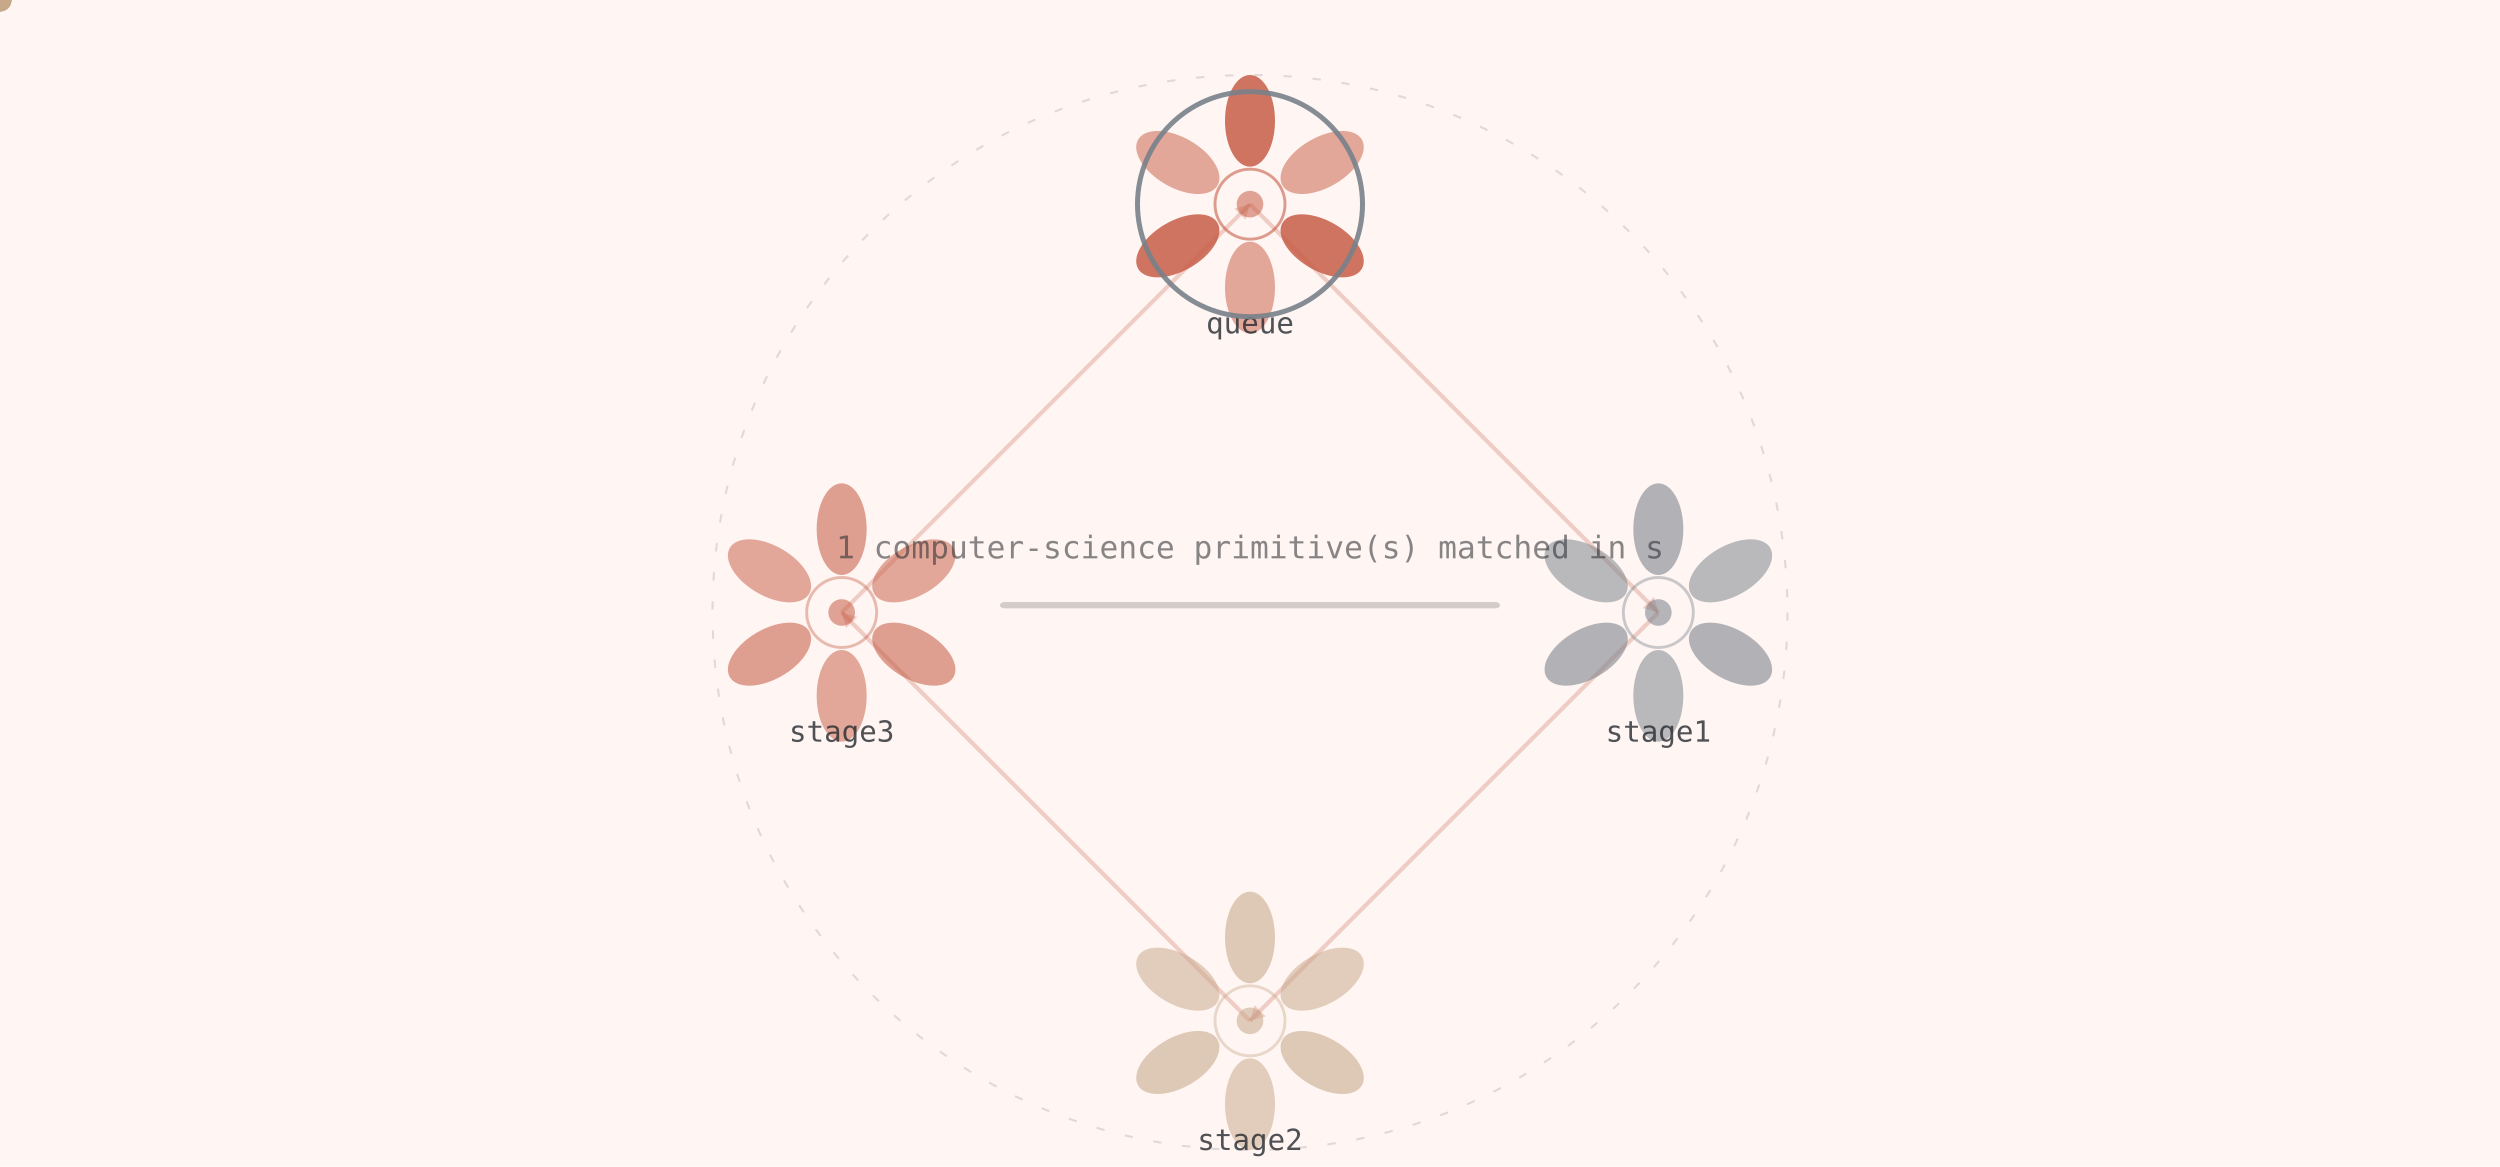
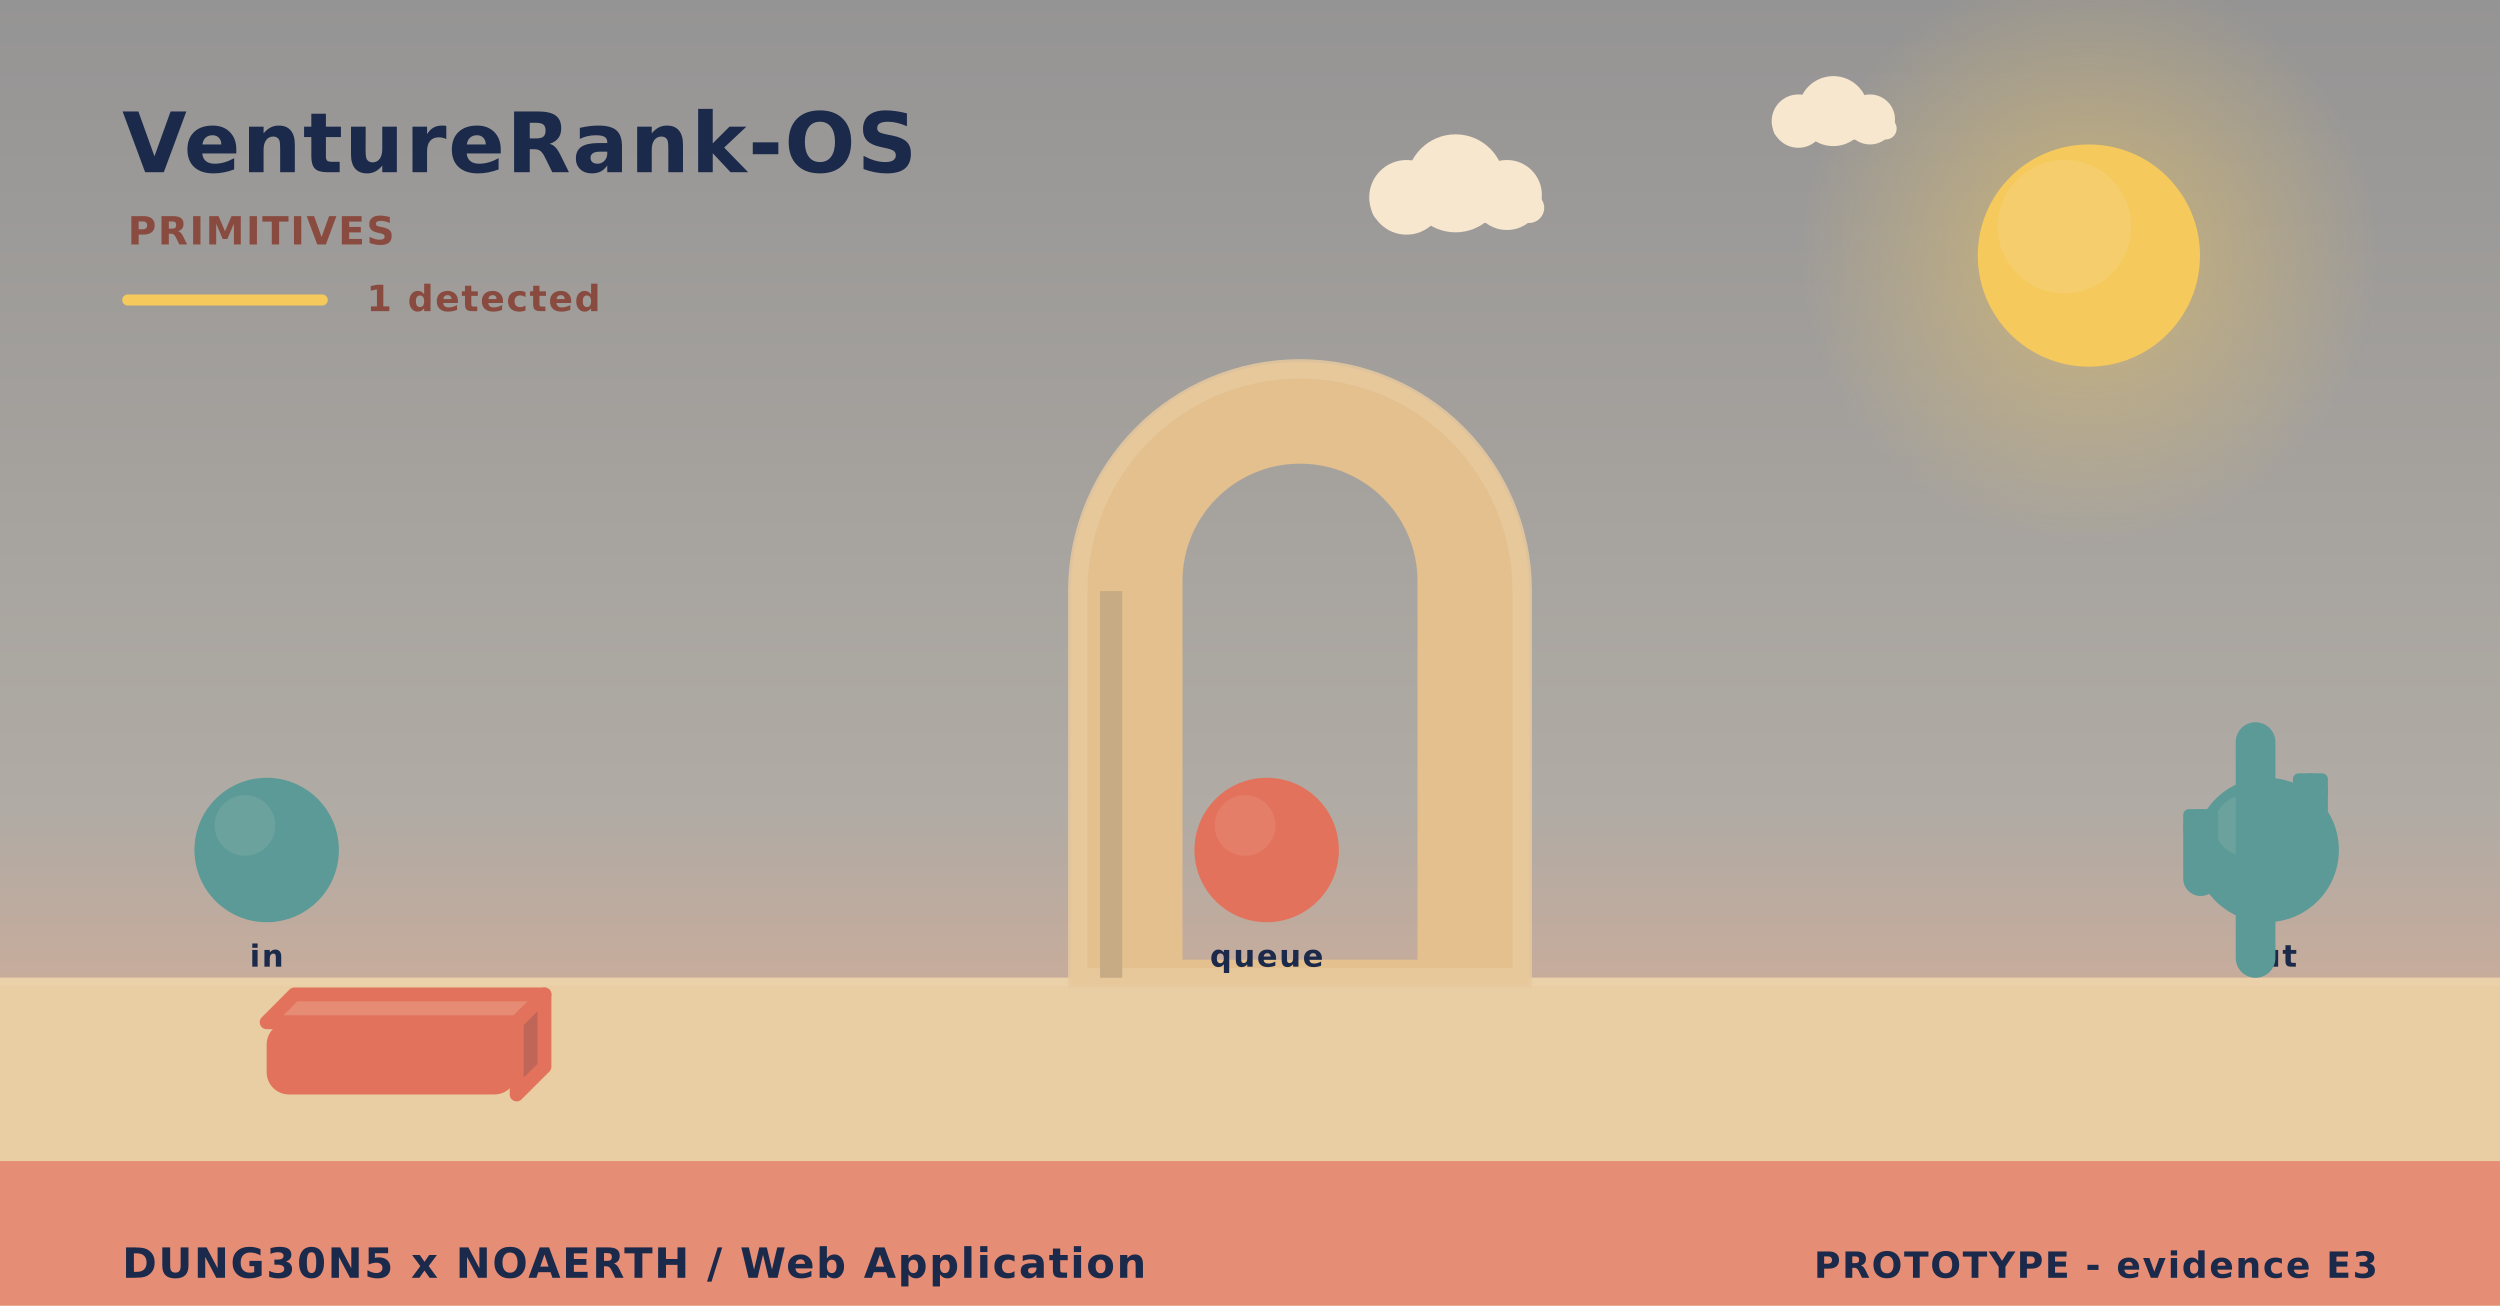
- <svg xmlns="http://www.w3.org/2000/svg" viewBox="0 0 1200 560" width="1200" height="560" role="img" aria-label="VentureRank-OS state machine">
-   <rect width="1200" height="560" fill="#fff5f2" />
-   <defs>
-     <linearGradient id="gs" x1="0" y1="0" x2="1" y2="1">
-       <stop offset="0%" stop-color="#c75f48" />
-       <stop offset="100%" stop-color="#78818a" />
-     </linearGradient>
-   </defs>
-   <circle cx="600.00" cy="294.00" r="258.00" fill="none" stroke="rgba(37,40,46,0.140)" stroke-width="1.00" opacity="1.00" stroke-dasharray="4 10" />
-   <line x1="600.00" y1="98.00" x2="796.00" y2="294.00" stroke="rgba(199,95,72,0.500)" stroke-width="2.00" opacity="0.55" />
-   <polygon points="796.00,294.00 793.88,286.50 788.50,291.88" fill="rgba(199,95,72,0.500)" opacity="0.55" />
-   <g opacity="0.9">
-     <circle cx="0.00" cy="0.00" r="5.50" fill="#c7a88a" opacity="1.00" />
-     <animateTransform attributeName="transform" type="translate" values="600.00,98.00 796.00,294.00" dur="7.0s" begin="0.0s" repeatCount="indefinite" />
-     <animateTransform attributeName="transform" type="translate" values="796.00,294.00 600.00,98.00" dur="7.0s" begin="3.5s" repeatCount="indefinite" />
+ <svg xmlns="http://www.w3.org/2000/svg" width="900" height="470" viewBox="0 0 900 470" role="img" aria-label="VentureRank-OS - how it behaves">
+   <linearGradient id="skys" x1="0" y1="0" x2="0" y2="1">
+     <stop offset="0" stop-color="#959494" />
+     <stop offset="0.62" stop-color="#b0aba4" />
+     <stop offset="1" stop-color="#f3ad8a" />
+   </linearGradient>
+   <rect width="900" height="470" fill="url(#skys)" />
+   <radialGradient id="suns">
+     <stop offset="0.35" stop-color="#f5c95c" stop-opacity="0.34" />
+     <stop offset="1" stop-color="#f5c95c" stop-opacity="0" />
+   </radialGradient>
+   <circle cx="752" cy="92" r="104" fill="url(#suns)" />
+   <circle cx="752" cy="92" r="40" fill="#f5c95c" />
+   <circle cx="743.2" cy="81.6" r="24" fill="#f5d27e" opacity="0.5" />
+   <g>
+     <circle cx="524" cy="66" r="17.64" fill="#f6e7ce" />
+     <circle cx="506.36" cy="71.04" r="13.44" fill="#f6e7ce" />
+     <circle cx="542.48" cy="70.2" r="12.6" fill="#f6e7ce" />
+     <rect x="493.76" y="69.36" width="62.16" height="10.92" rx="5.46" fill="#f6e7ce" />
+     <animateTransform attributeName="transform" type="translate" values="0 0;24 0;0 0" dur="36s" begin="0s" repeatCount="indefinite" />
  </g>
-   <line x1="796.00" y1="294.00" x2="600.00" y2="490.00" stroke="rgba(199,95,72,0.500)" stroke-width="2.00" opacity="0.55" />
-   <polygon points="600.00,490.00 607.50,487.88 602.12,482.50" fill="rgba(199,95,72,0.500)" opacity="0.55" />
-   <g opacity="0.9">
-     <circle cx="0.00" cy="0.00" r="5.50" fill="#c7a88a" opacity="1.00" />
-     <animateTransform attributeName="transform" type="translate" values="796.00,294.00 600.00,490.00" dur="7.0s" begin="1.75s" repeatCount="indefinite" />
-     <animateTransform attributeName="transform" type="translate" values="600.00,490.00 796.00,294.00" dur="7.0s" begin="5.25s" repeatCount="indefinite" />
+   <g>
+     <circle cx="660" cy="40" r="12.6" fill="#f6e7ce" />
+     <circle cx="647.4" cy="43.6" r="9.6" fill="#f6e7ce" />
+     <circle cx="673.2" cy="43" r="9" fill="#f6e7ce" />
+     <rect x="638.4" y="42.4" width="44.4" height="7.8" rx="3.9" fill="#f6e7ce" />
+     <animateTransform attributeName="transform" type="translate" values="0 0;-18 0;0 0" dur="46s" begin="3s" repeatCount="indefinite" />
  </g>
-   <line x1="600.00" y1="490.00" x2="404.00" y2="294.00" stroke="rgba(199,95,72,0.500)" stroke-width="2.00" opacity="0.55" />
-   <polygon points="404.00,294.00 406.12,301.50 411.50,296.12" fill="rgba(199,95,72,0.500)" opacity="0.55" />
-   <g opacity="0.9">
-     <circle cx="0.00" cy="0.00" r="5.50" fill="#c7a88a" opacity="1.00" />
-     <animateTransform attributeName="transform" type="translate" values="600.00,490.00 404.00,294.00" dur="7.0s" begin="3.5s" repeatCount="indefinite" />
-     <animateTransform attributeName="transform" type="translate" values="404.00,294.00 600.00,490.00" dur="7.0s" begin="7.0s" repeatCount="indefinite" />
+   <rect x="0" y="352" width="900" height="118" fill="#e9cda3" />
+   <rect x="0" y="352" width="900" height="3" fill="#ebd1a9" />
+   <text x="44" y="62" font-family="Verdana,DejaVu Sans,sans-serif" font-size="30" font-weight="700" letter-spacing="0.6" fill="#1b2a4a" text-anchor="start">VentureRank-OS</text>
+   <text x="46" y="88" font-family="Verdana,DejaVu Sans,sans-serif" font-size="14" font-weight="700" letter-spacing="0.6" fill="#894b3f" text-anchor="start">PRIMITIVES</text>
+   <rect x="44" y="106" width="74" height="4" rx="2" fill="#f5c95c" />
+   <text x="132" y="112" font-family="Verdana,DejaVu Sans,sans-serif" font-size="13" font-weight="700" letter-spacing="0.6" fill="#894b3f" text-anchor="start">1 detected</text>
+   <path d="M388,352 L388,212.8 A80,80 0 0 1 548,212.8 L548,352 Z M423.2,348 L423.2,209.22 A44.8,44.8 0 0 1 512.8,209.22 L512.8,348 Z" fill="#e3c08d" fill-rule="evenodd" stroke="#e3c08d" stroke-width="5" stroke-linejoin="round" />
+   <path d="M388,352 L388,212.8 A80,80 0 0 1 548,212.8 L548,352 Z" fill="none" stroke="#e8c99d" stroke-width="7" stroke-linecap="round" opacity="0.85" />
+   <rect x="396" y="212.8" width="8" height="139.2" fill="#c7ab84" />
+   <circle cx="96" cy="306" r="26" fill="#5b9a97" />
+   <circle cx="88.2" cy="297.16" r="10.92" fill="#7aa9a2" opacity="0.55" />
+   <text x="96" y="348" font-family="Verdana,DejaVu Sans,sans-serif" font-size="11" font-weight="700" letter-spacing="0.6" fill="#1b2a4a" text-anchor="middle">in</text>
+   <g>
+     <circle cx="456" cy="306" r="26" fill="#e2725b" />
+     <circle cx="448.2" cy="297.16" r="10.92" fill="#e68972" opacity="0.55" />
+     <animate attributeName="opacity" values="0.8;1;0.8" dur="4.6s" begin="0s" repeatCount="indefinite" />
  </g>
-   <line x1="404.00" y1="294.00" x2="600.00" y2="98.00" stroke="rgba(199,95,72,0.500)" stroke-width="2.00" opacity="0.55" />
-   <polygon points="600.00,98.00 592.50,100.12 597.88,105.50" fill="rgba(199,95,72,0.500)" opacity="0.55" />
-   <g opacity="0.9">
-     <circle cx="0.00" cy="0.00" r="5.50" fill="#c7a88a" opacity="1.00" />
-     <animateTransform attributeName="transform" type="translate" values="404.00,294.00 600.00,98.00" dur="7.0s" begin="5.25s" repeatCount="indefinite" />
-     <animateTransform attributeName="transform" type="translate" values="600.00,98.00 404.00,294.00" dur="7.0s" begin="8.75s" repeatCount="indefinite" />
-   </g>
-   <ellipse cx="600.00" cy="58.00" rx="12.00" ry="22.00" fill="rgba(199,95,72,0.900)" opacity="0.95" transform="rotate(0.0 600.00 58.00)" />
-   <ellipse cx="634.64" cy="78.00" rx="12.00" ry="22.00" fill="rgba(199,95,72,0.550)" opacity="0.95" transform="rotate(60.0 634.64 78.00)" />
-   <ellipse cx="634.64" cy="118.00" rx="12.00" ry="22.00" fill="rgba(199,95,72,0.900)" opacity="0.95" transform="rotate(120.0 634.64 118.00)" />
-   <ellipse cx="600.00" cy="138.00" rx="12.00" ry="22.00" fill="rgba(199,95,72,0.550)" opacity="0.95" transform="rotate(180.0 600.00 138.00)" />
-   <ellipse cx="565.36" cy="118.00" rx="12.00" ry="22.00" fill="rgba(199,95,72,0.900)" opacity="0.95" transform="rotate(240.0 565.36 118.00)" />
-   <ellipse cx="565.36" cy="78.00" rx="12.00" ry="22.00" fill="rgba(199,95,72,0.550)" opacity="0.95" transform="rotate(300.0 565.36 78.00)" />
-   <circle cx="600.00" cy="98.00" r="16.80" fill="none" stroke="rgba(199,95,72,0.900)" stroke-width="1.40" opacity="0.66" />
-   <circle cx="600.00" cy="98.00" r="6.40" fill="rgba(199,95,72,0.550)" opacity="1.00" />
-   <text x="600" y="160" font-family="ui-monospace,Menlo,monospace" font-size="14" fill="rgba(37,40,46,0.800)" text-anchor="middle">queue</text>
-   <g>
-     <circle cx="600.00" cy="98.00" r="54.00" fill="none" stroke="#78818a" stroke-width="2.40" opacity="0.90" />
-     <animate attributeName="opacity" values="0.25;1.0;0.25" dur="14.0s" begin="0.0s" repeatCount="indefinite" />
-   </g>
-   <ellipse cx="796.00" cy="254.00" rx="12.00" ry="22.00" fill="rgba(120,129,138,0.600)" opacity="0.95" transform="rotate(0.0 796.00 254.00)" />
-   <ellipse cx="830.64" cy="274.00" rx="12.00" ry="22.00" fill="rgba(120,129,138,0.550)" opacity="0.95" transform="rotate(60.0 830.64 274.00)" />
-   <ellipse cx="830.64" cy="314.00" rx="12.00" ry="22.00" fill="rgba(120,129,138,0.600)" opacity="0.95" transform="rotate(120.0 830.64 314.00)" />
-   <ellipse cx="796.00" cy="334.00" rx="12.00" ry="22.00" fill="rgba(120,129,138,0.550)" opacity="0.95" transform="rotate(180.0 796.00 334.00)" />
-   <ellipse cx="761.36" cy="314.00" rx="12.00" ry="22.00" fill="rgba(120,129,138,0.600)" opacity="0.95" transform="rotate(240.0 761.36 314.00)" />
-   <ellipse cx="761.36" cy="274.00" rx="12.00" ry="22.00" fill="rgba(120,129,138,0.550)" opacity="0.95" transform="rotate(300.0 761.36 274.00)" />
-   <circle cx="796.00" cy="294.00" r="16.80" fill="none" stroke="rgba(120,129,138,0.600)" stroke-width="1.40" opacity="0.66" />
-   <circle cx="796.00" cy="294.00" r="6.40" fill="rgba(120,129,138,0.550)" opacity="1.00" />
-   <text x="796" y="356" font-family="ui-monospace,Menlo,monospace" font-size="14" fill="rgba(37,40,46,0.800)" text-anchor="middle">stage1</text>
-   <ellipse cx="600.00" cy="450.00" rx="12.00" ry="22.00" fill="rgba(199,168,138,0.600)" opacity="0.95" transform="rotate(0.0 600.00 450.00)" />
-   <ellipse cx="634.64" cy="470.00" rx="12.00" ry="22.00" fill="rgba(199,168,138,0.550)" opacity="0.95" transform="rotate(60.0 634.64 470.00)" />
-   <ellipse cx="634.64" cy="510.00" rx="12.00" ry="22.00" fill="rgba(199,168,138,0.600)" opacity="0.95" transform="rotate(120.0 634.64 510.00)" />
-   <ellipse cx="600.00" cy="530.00" rx="12.00" ry="22.00" fill="rgba(199,168,138,0.550)" opacity="0.95" transform="rotate(180.0 600.00 530.00)" />
-   <ellipse cx="565.36" cy="510.00" rx="12.00" ry="22.00" fill="rgba(199,168,138,0.600)" opacity="0.95" transform="rotate(240.0 565.36 510.00)" />
-   <ellipse cx="565.36" cy="470.00" rx="12.00" ry="22.00" fill="rgba(199,168,138,0.550)" opacity="0.95" transform="rotate(300.0 565.36 470.00)" />
-   <circle cx="600.00" cy="490.00" r="16.80" fill="none" stroke="rgba(199,168,138,0.600)" stroke-width="1.40" opacity="0.66" />
-   <circle cx="600.00" cy="490.00" r="6.40" fill="rgba(199,168,138,0.550)" opacity="1.00" />
-   <text x="600" y="552" font-family="ui-monospace,Menlo,monospace" font-size="14" fill="rgba(37,40,46,0.800)" text-anchor="middle">stage2</text>
-   <ellipse cx="404.00" cy="254.00" rx="12.00" ry="22.00" fill="rgba(199,95,72,0.600)" opacity="0.95" transform="rotate(0.0 404.00 254.00)" />
-   <ellipse cx="438.64" cy="274.00" rx="12.00" ry="22.00" fill="rgba(199,95,72,0.550)" opacity="0.95" transform="rotate(60.0 438.64 274.00)" />
-   <ellipse cx="438.64" cy="314.00" rx="12.00" ry="22.00" fill="rgba(199,95,72,0.600)" opacity="0.95" transform="rotate(120.0 438.64 314.00)" />
-   <ellipse cx="404.00" cy="334.00" rx="12.00" ry="22.00" fill="rgba(199,95,72,0.550)" opacity="0.95" transform="rotate(180.0 404.00 334.00)" />
-   <ellipse cx="369.36" cy="314.00" rx="12.00" ry="22.00" fill="rgba(199,95,72,0.600)" opacity="0.95" transform="rotate(240.0 369.36 314.00)" />
-   <ellipse cx="369.36" cy="274.00" rx="12.00" ry="22.00" fill="rgba(199,95,72,0.550)" opacity="0.95" transform="rotate(300.0 369.36 274.00)" />
-   <circle cx="404.00" cy="294.00" r="16.80" fill="none" stroke="rgba(199,95,72,0.600)" stroke-width="1.40" opacity="0.66" />
-   <circle cx="404.00" cy="294.00" r="6.40" fill="rgba(199,95,72,0.550)" opacity="1.00" />
-   <text x="404" y="356" font-family="ui-monospace,Menlo,monospace" font-size="14" fill="rgba(37,40,46,0.800)" text-anchor="middle">stage3</text>
-   <rect x="480.00" y="289.00" width="240.00" height="3.00" rx="2.00" fill="rgba(37,40,46,0.200)" opacity="1.00" />
-   <text x="600" y="268" font-family="ui-monospace,Menlo,monospace" font-size="15" fill="rgba(37,40,46,0.550)" text-anchor="middle">1 computer-science primitive(s) matched in s</text>
+   <text x="456" y="348" font-family="Verdana,DejaVu Sans,sans-serif" font-size="11" font-weight="700" letter-spacing="0.6" fill="#1b2a4a" text-anchor="middle">queue</text>
+   <circle cx="816" cy="306" r="26" fill="#5b9a97" />
+   <circle cx="808.2" cy="297.16" r="10.92" fill="#7aa9a2" opacity="0.55" />
+   <text x="816" y="348" font-family="Verdana,DejaVu Sans,sans-serif" font-size="11" font-weight="700" letter-spacing="0.6" fill="#1b2a4a" text-anchor="middle">out</text>
+   <path d="M96,368 L186,368 L196,358 L106,358 Z" fill="#e68c74" stroke="#e2725b" stroke-width="5" stroke-linejoin="round" />
+   <path d="M186,368 L196,358 L196,384 L186,394 Z" fill="#c06658" stroke="#e2725b" stroke-width="5" stroke-linejoin="round" />
+   <rect x="96" y="368" width="90" height="26" rx="8" fill="#e2725b" />
+   <rect x="804.86" y="260" width="14.28" height="92" rx="7.14" fill="#5b9a97" />
+   <rect x="785.96" y="291.28" width="12.6" height="31.28" rx="6.3" fill="#5b9a97" />
+   <rect x="785.96" y="291.28" width="12.6" height="9.2" rx="2.1" fill="#5b9a97" />
+   <rect x="825.44" y="278.4" width="12.6" height="31.28" rx="6.3" fill="#5b9a97" />
+   <rect x="825.44" y="278.4" width="12.6" height="9.2" rx="2.1" fill="#5b9a97" />
+   <rect x="0" y="418" width="900" height="52" rx="0" fill="#e68972" opacity="0.94" />
+   <text x="44" y="460" font-family="Verdana,DejaVu Sans,sans-serif" font-size="15" font-weight="700" letter-spacing="0.6" fill="#1b2a4a" text-anchor="start">DUNG30N5 x NOAERTH  /  Web Application</text>
+   <text x="856" y="460" font-family="Verdana,DejaVu Sans,sans-serif" font-size="13" font-weight="700" letter-spacing="0.6" fill="#1b2a4a" text-anchor="end">PROTOTYPE  -  evidence E3</text>
</svg>
